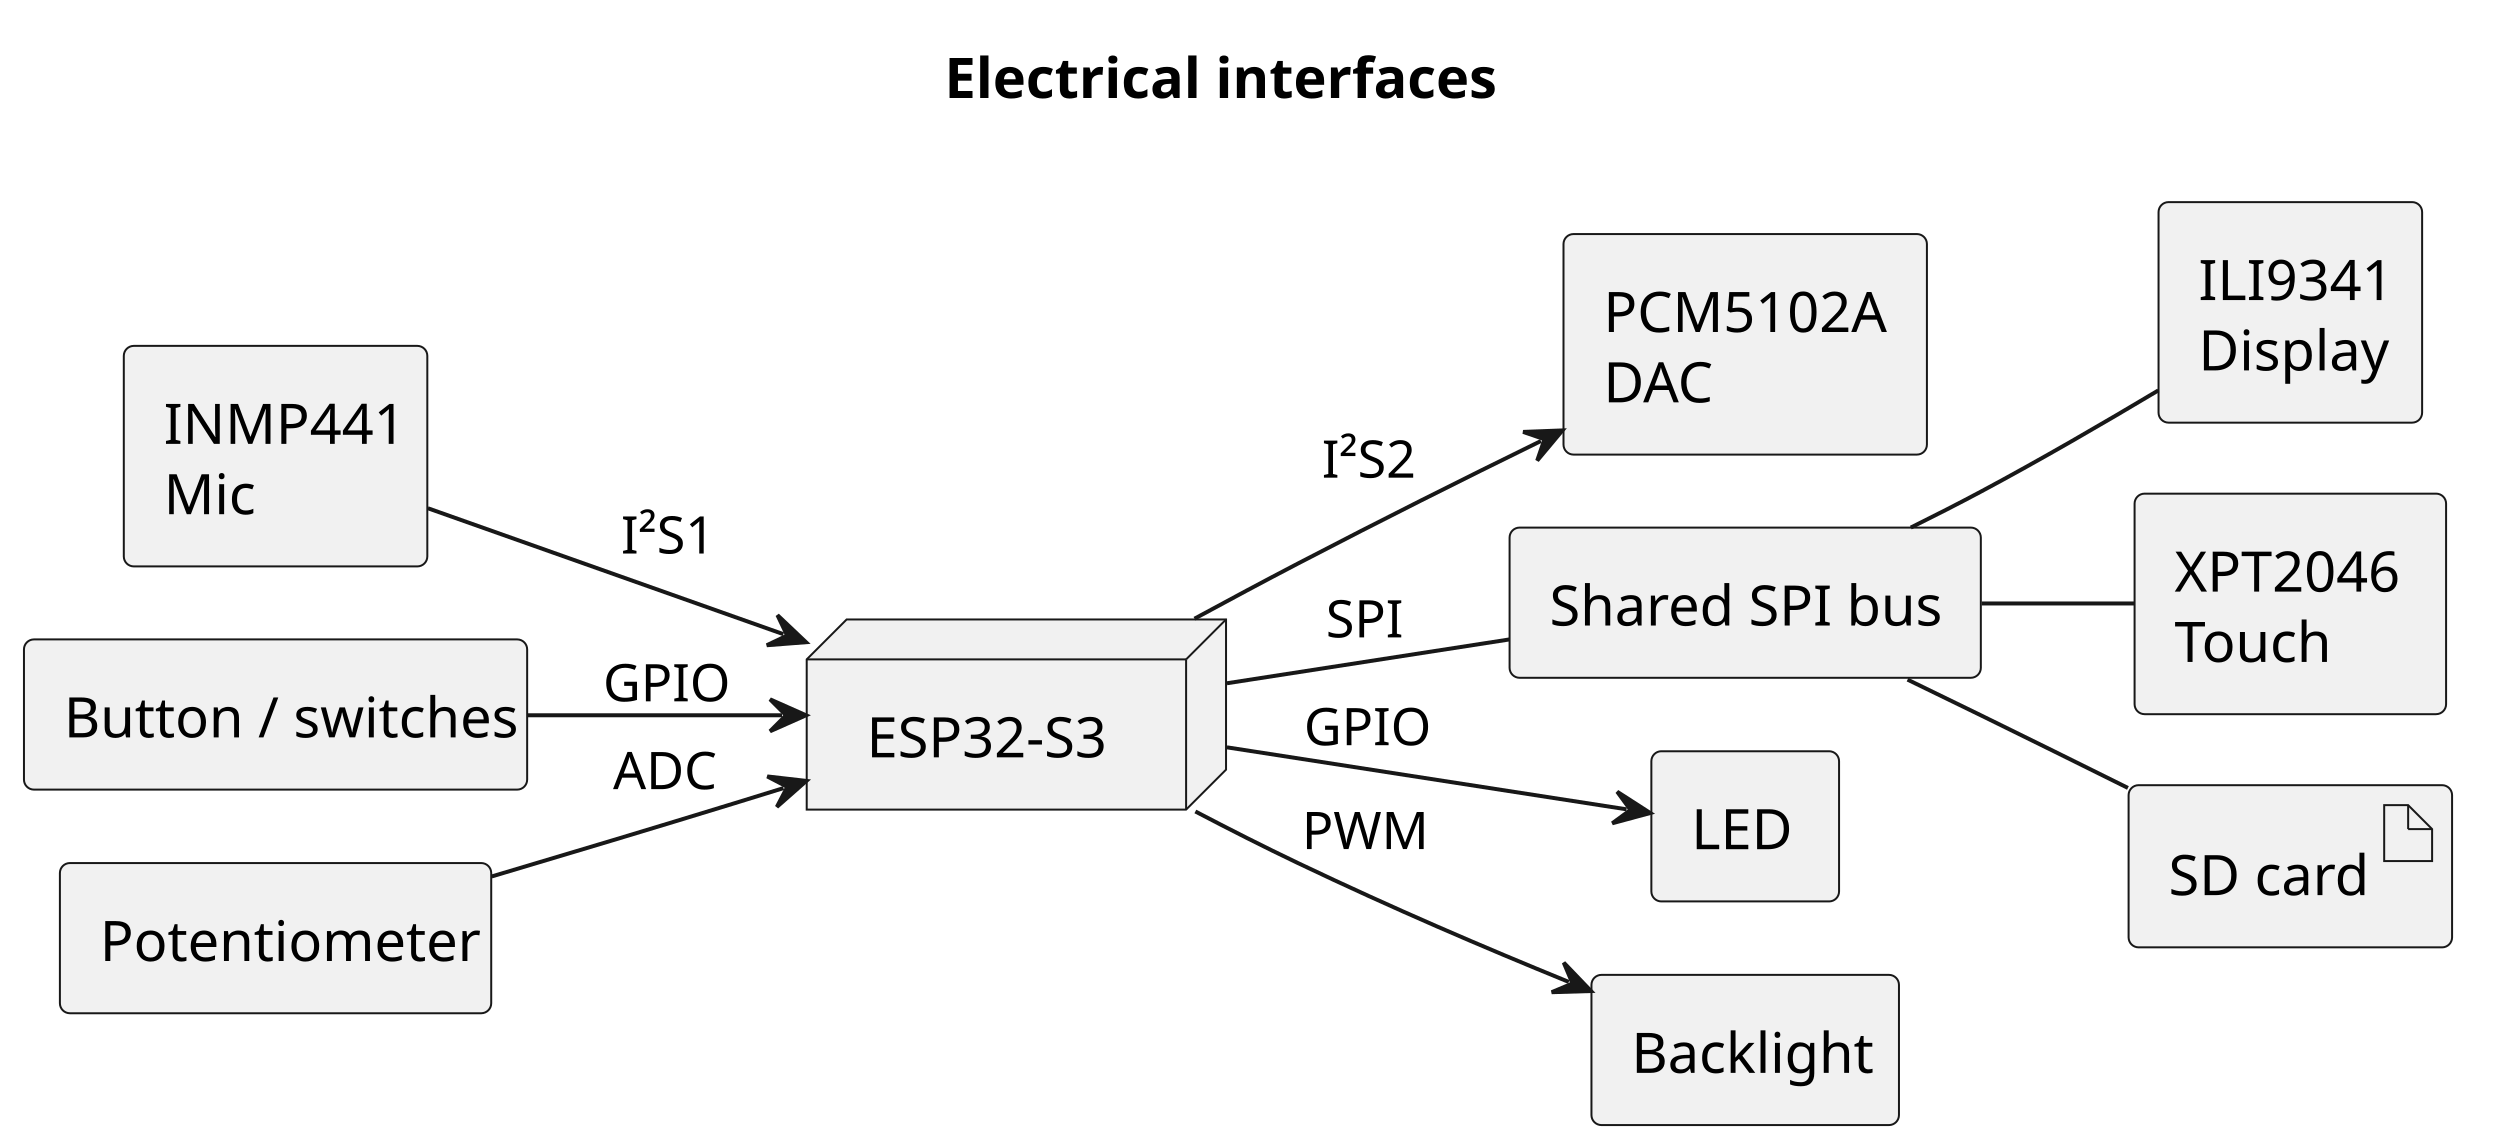
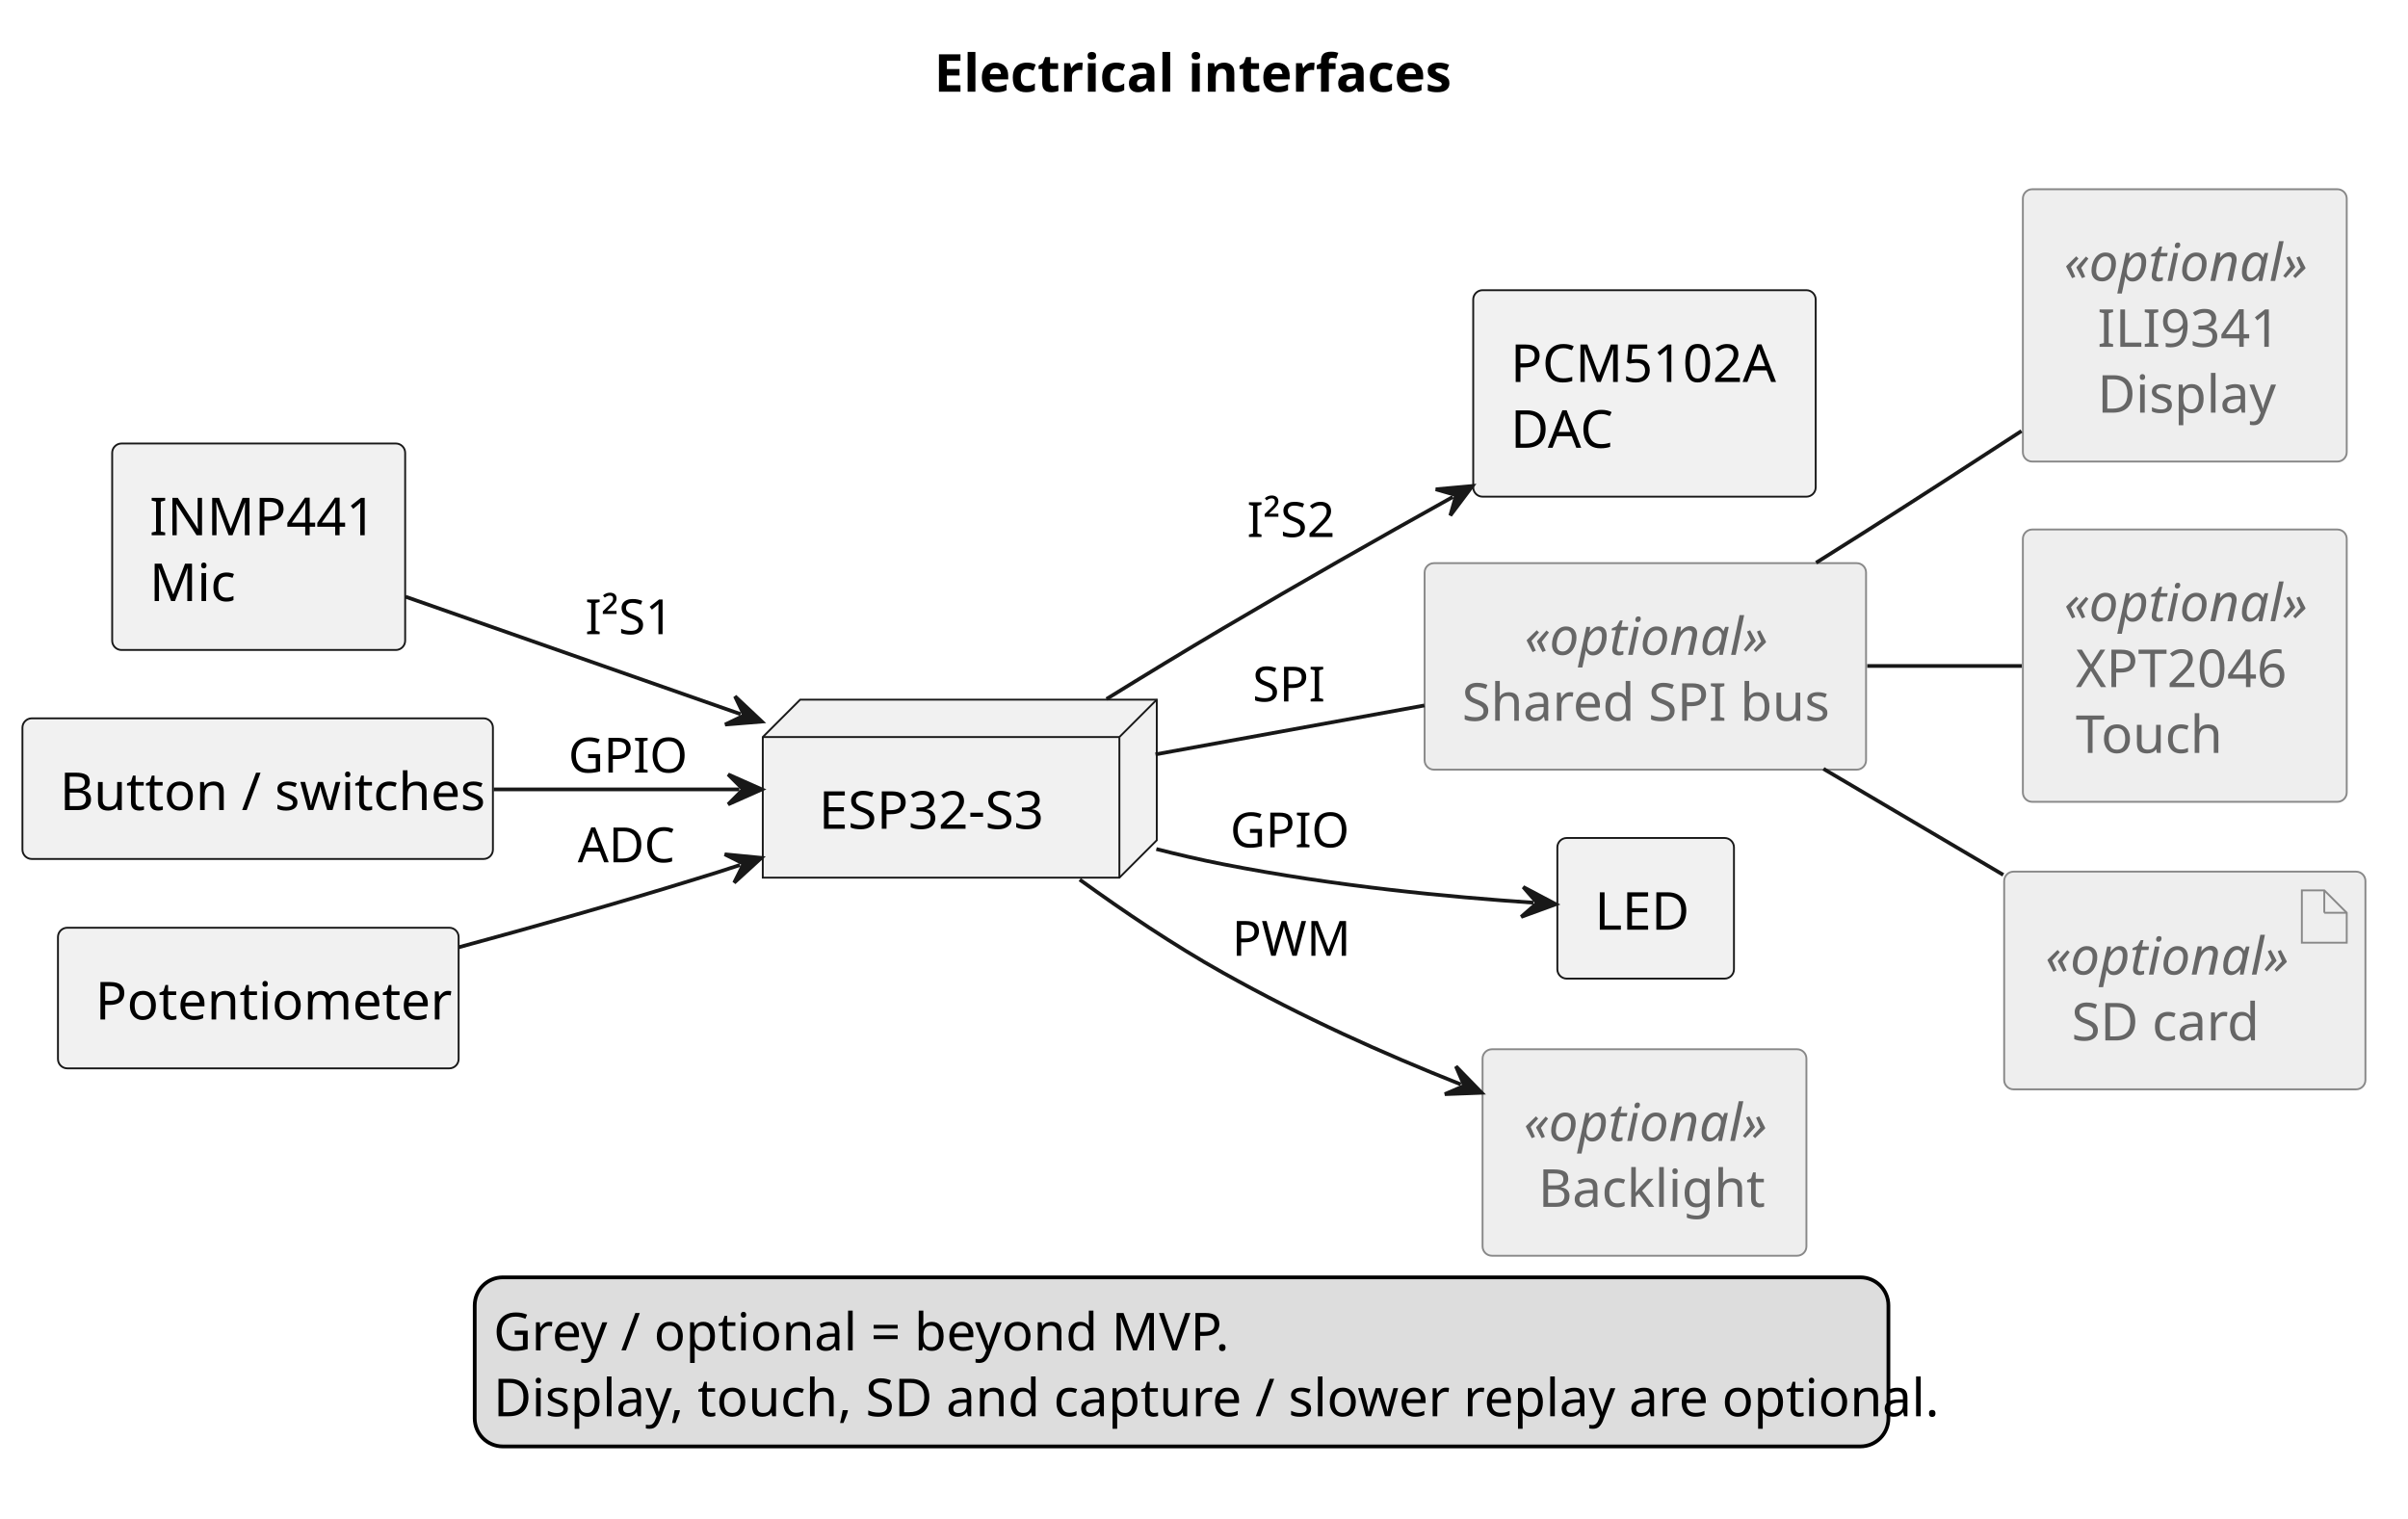
- <svg xmlns="http://www.w3.org/2000/svg" contentStyleType="text/css" height="287px" preserveAspectRatio="none" style="width:626px;height:287px;background:#FFFFFF;" version="1.1" viewBox="0 0 626 287" width="626px" zoomAndPan="magnify">
+ <svg xmlns="http://www.w3.org/2000/svg" contentStyleType="text/css" data-diagram-type="DESCRIPTION" height="406px" preserveAspectRatio="none" style="width:644px;height:406px;background:#FFFFFF;" version="1.1" viewBox="0 0 644 406" width="644px" zoomAndPan="magnify">
  <defs />
  <g>
-     <text fill="#000000" font-family="sans-serif" font-size="14" font-weight="bold" lengthAdjust="spacing" textLength="140" x="236.5" y="24.533">Electrical interfaces</text>
-     <g id="elem_mic">
-       <rect fill="#F1F1F1" height="55.219" rx="2.5" ry="2.5" style="stroke:#181818;stroke-width:0.5;" width="76" x="31" y="86.609" />
-       <text fill="#000000" font-family="sans-serif" font-size="14" lengthAdjust="spacing" textLength="56" x="41" y="111.143">INMP441</text>
-       <text fill="#000000" font-family="sans-serif" font-size="14" lengthAdjust="spacing" textLength="21" x="41" y="128.752">Mic</text>
+     <g class="title" data-source-line="16">
+       <text fill="#000000" font-family="sans-serif" font-size="14" font-weight="bold" lengthAdjust="spacing" textLength="132.296" x="249.852" y="24.533">Electrical interfaces</text>
    </g>
-     <g id="elem_dac">
-       <rect fill="#F1F1F1" height="55.219" rx="2.5" ry="2.5" style="stroke:#181818;stroke-width:0.5;" width="91" x="391.5" y="58.609" />
-       <text fill="#000000" font-family="sans-serif" font-size="14" lengthAdjust="spacing" textLength="71" x="401.5" y="83.143">PCM5102A</text>
-       <text fill="#000000" font-family="sans-serif" font-size="14" lengthAdjust="spacing" textLength="29" x="401.5" y="100.752">DAC</text>
+     <g class="entity" data-qualified-name="mic" data-source-line="18" id="ent0002">
+       <rect fill="#F1F1F1" height="55.219" rx="2.5" ry="2.5" style="stroke:#181818;stroke-width:0.5;" width="78.358" x="30" y="118.609" />
+       <text fill="#000000" font-family="sans-serif" font-size="14" lengthAdjust="spacing" textLength="58.358" x="40" y="143.143">INMP441</text>
+       <text fill="#000000" font-family="sans-serif" font-size="14" lengthAdjust="spacing" textLength="21.773" x="40" y="160.752">Mic</text>
    </g>
-     <g id="elem_cpu">
-       <polygon fill="#F1F1F1" points="202,165.109,212,155.109,307,155.109,307,192.719,297,202.719,202,202.719,202,165.109" style="stroke:#181818;stroke-width:0.5;" />
-       <line style="stroke:#181818;stroke-width:0.5;" x1="297" x2="307" y1="165.109" y2="155.109" />
-       <line style="stroke:#181818;stroke-width:0.5;" x1="202" x2="297" y1="165.109" y2="165.109" />
-       <line style="stroke:#181818;stroke-width:0.5;" x1="297" x2="297" y1="165.109" y2="202.719" />
-       <text fill="#000000" font-family="sans-serif" font-size="14" lengthAdjust="spacing" textLength="65" x="217" y="189.643">ESP32-S3</text>
+     <g class="entity" data-qualified-name="dac" data-source-line="19" id="ent0003">
+       <rect fill="#F1F1F1" height="55.219" rx="2.5" ry="2.5" style="stroke:#181818;stroke-width:0.5;" width="91.593" x="394" y="77.609" />
+       <text fill="#000000" font-family="sans-serif" font-size="14" lengthAdjust="spacing" textLength="71.593" x="404" y="102.143">PCM5102A</text>
+       <text fill="#000000" font-family="sans-serif" font-size="14" lengthAdjust="spacing" textLength="29.559" x="404" y="119.752">DAC</text>
    </g>
-     <g id="elem_display">
-       <rect fill="#F1F1F1" height="55.219" rx="2.5" ry="2.5" style="stroke:#181818;stroke-width:0.5;" width="66" x="540.5" y="50.609" />
-       <text fill="#000000" font-family="sans-serif" font-size="14" lengthAdjust="spacing" textLength="46" x="550.5" y="75.143">ILI9341</text>
-       <text fill="#000000" font-family="sans-serif" font-size="14" lengthAdjust="spacing" textLength="46" x="550.5" y="92.752">Display</text>
+     <g class="entity" data-qualified-name="cpu" data-source-line="20" id="ent0004">
+       <polygon fill="#F1F1F1" points="204,197.109,214,187.109,309.372,187.109,309.372,224.719,299.372,234.719,204,234.719,204,197.109" style="stroke:#181818;stroke-width:0.5;" />
+       <line style="stroke:#181818;stroke-width:0.5;" x1="299.372" x2="309.372" y1="197.109" y2="187.109" />
+       <line style="stroke:#181818;stroke-width:0.5;" x1="204" x2="299.372" y1="197.109" y2="197.109" />
+       <line style="stroke:#181818;stroke-width:0.5;" x1="299.372" x2="299.372" y1="197.109" y2="234.719" />
+       <text fill="#000000" font-family="sans-serif" font-size="14" lengthAdjust="spacing" textLength="65.372" x="219" y="221.643">ESP32-S3</text>
    </g>
-     <g id="elem_touch">
-       <rect fill="#F1F1F1" height="55.219" rx="2.5" ry="2.5" style="stroke:#181818;stroke-width:0.5;" width="78" x="534.5" y="123.609" />
-       <text fill="#000000" font-family="sans-serif" font-size="14" lengthAdjust="spacing" textLength="58" x="544.5" y="148.143">XPT2046</text>
-       <text fill="#000000" font-family="sans-serif" font-size="14" lengthAdjust="spacing" textLength="40" x="544.5" y="165.752">Touch</text>
+     <g class="entity" data-qualified-name="display" data-source-line="21" id="ent0005">
+       <rect fill="#EEEEEE" height="72.828" rx="2.5" ry="2.5" style="stroke:#888888;stroke-width:0.5;" width="86.613" x="541" y="50.609" />
+       <text fill="#666666" font-family="sans-serif" font-size="14" font-style="italic" lengthAdjust="spacing" textLength="64.613" x="552" y="75.143">«optional»</text>
+       <text fill="#666666" font-family="sans-serif" font-size="14" lengthAdjust="spacing" textLength="46.71" x="560.952" y="92.752">ILI9341</text>
+       <text fill="#666666" font-family="sans-serif" font-size="14" lengthAdjust="spacing" textLength="45.903" x="560.952" y="110.361">Display</text>
    </g>
-     <g id="elem_sd">
-       <rect fill="#F1F1F1" height="40.609" rx="2.5" ry="2.5" style="stroke:#181818;stroke-width:0.5;" width="81" x="533" y="196.609" />
-       <polygon fill="#F1F1F1" points="597,201.609,597,215.609,609,215.609,609,207.609,603,201.609,597,201.609" style="stroke:#181818;stroke-width:0.5;" />
-       <line style="stroke:#181818;stroke-width:0.5;" x1="603" x2="603" y1="201.609" y2="207.609" />
-       <line style="stroke:#181818;stroke-width:0.5;" x1="609" x2="603" y1="207.609" y2="207.609" />
-       <text fill="#000000" font-family="sans-serif" font-size="14" lengthAdjust="spacing" textLength="51" x="543" y="224.143">SD card</text>
+     <g class="entity" data-qualified-name="touch" data-source-line="22" id="ent0006">
+       <rect fill="#EEEEEE" height="72.828" rx="2.5" ry="2.5" style="stroke:#888888;stroke-width:0.5;" width="86.613" x="541" y="141.609" />
+       <text fill="#666666" font-family="sans-serif" font-size="14" font-style="italic" lengthAdjust="spacing" textLength="64.613" x="552" y="166.143">«optional»</text>
+       <text fill="#666666" font-family="sans-serif" font-size="14" lengthAdjust="spacing" textLength="58.372" x="555.121" y="183.752">XPT2046</text>
+       <text fill="#666666" font-family="sans-serif" font-size="14" lengthAdjust="spacing" textLength="38.91" x="555.121" y="201.361">Touch</text>
    </g>
-     <g id="elem_spi">
-       <rect fill="#F1F1F1" height="37.609" rx="2.5" ry="2.5" style="stroke:#181818;stroke-width:0.5;" width="118" x="378" y="132.109" />
-       <text fill="#000000" font-family="sans-serif" font-size="14" lengthAdjust="spacing" textLength="98" x="388" y="156.643">Shared SPI bus</text>
+     <g class="entity" data-qualified-name="sd" data-source-line="23" id="ent0007">
+       <rect fill="#EEEEEE" height="58.219" rx="2.5" ry="2.5" style="stroke:#888888;stroke-width:0.5;" width="96.613" x="536" y="233.109" />
+       <polygon fill="#EEEEEE" points="615.613,238.109,615.613,252.109,627.613,252.109,627.613,244.109,621.613,238.109,615.613,238.109" style="stroke:#888888;stroke-width:0.5;" />
+       <line style="stroke:#888888;stroke-width:0.5;" x1="621.613" x2="621.613" y1="238.109" y2="244.109" />
+       <line style="stroke:#888888;stroke-width:0.5;" x1="627.613" x2="621.613" y1="244.109" y2="244.109" />
+       <text fill="#666666" font-family="sans-serif" font-size="14" font-style="italic" lengthAdjust="spacing" textLength="64.613" x="547" y="260.643">«optional»</text>
+       <text fill="#666666" font-family="sans-serif" font-size="14" lengthAdjust="spacing" textLength="50.572" x="554.02" y="278.252">SD card</text>
    </g>
-     <g id="elem_controls">
-       <rect fill="#F1F1F1" height="37.609" rx="2.5" ry="2.5" style="stroke:#181818;stroke-width:0.5;" width="126" x="6" y="160.109" />
-       <text fill="#000000" font-family="sans-serif" font-size="14" lengthAdjust="spacing" textLength="106" x="16" y="184.643">Button / switches</text>
+     <g class="entity" data-qualified-name="spi" data-source-line="24" id="ent0008">
+       <rect fill="#EEEEEE" height="55.219" rx="2.5" ry="2.5" style="stroke:#888888;stroke-width:0.5;" width="118.061" x="381" y="150.609" />
+       <text fill="#666666" font-family="sans-serif" font-size="14" font-style="italic" lengthAdjust="spacing" textLength="64.613" x="407.724" y="175.143">«optional»</text>
+       <text fill="#666666" font-family="sans-serif" font-size="14" lengthAdjust="spacing" textLength="98.061" x="391" y="192.752">Shared SPI bus</text>
    </g>
-     <g id="elem_pot">
-       <rect fill="#F1F1F1" height="37.609" rx="2.5" ry="2.5" style="stroke:#181818;stroke-width:0.5;" width="108" x="15" y="216.109" />
-       <text fill="#000000" font-family="sans-serif" font-size="14" lengthAdjust="spacing" textLength="88" x="25" y="240.643">Potentiometer</text>
+     <g class="entity" data-qualified-name="controls" data-source-line="25" id="ent0009">
+       <rect fill="#F1F1F1" height="37.609" rx="2.5" ry="2.5" style="stroke:#181818;stroke-width:0.5;" width="125.827" x="6" y="192.109" />
+       <text fill="#000000" font-family="sans-serif" font-size="14" lengthAdjust="spacing" textLength="105.827" x="16" y="216.643">Button / switches</text>
    </g>
-     <g id="elem_led">
-       <rect fill="#F1F1F1" height="37.609" rx="2.5" ry="2.5" style="stroke:#181818;stroke-width:0.5;" width="47" x="413.5" y="188.109" />
-       <text fill="#000000" font-family="sans-serif" font-size="14" lengthAdjust="spacing" textLength="27" x="423.5" y="212.643">LED</text>
+     <g class="entity" data-qualified-name="pot" data-source-line="26" id="ent0010">
+       <rect fill="#F1F1F1" height="37.609" rx="2.5" ry="2.5" style="stroke:#181818;stroke-width:0.5;" width="107.158" x="15.5" y="248.109" />
+       <text fill="#000000" font-family="sans-serif" font-size="14" lengthAdjust="spacing" textLength="87.158" x="25.5" y="272.643">Potentiometer</text>
    </g>
-     <g id="elem_backlight">
-       <rect fill="#F1F1F1" height="37.609" rx="2.5" ry="2.5" style="stroke:#181818;stroke-width:0.5;" width="77" x="398.5" y="244.109" />
-       <text fill="#000000" font-family="sans-serif" font-size="14" lengthAdjust="spacing" textLength="57" x="408.5" y="268.643">Backlight</text>
+     <g class="entity" data-qualified-name="led" data-source-line="27" id="ent0011">
+       <rect fill="#F1F1F1" height="37.609" rx="2.5" ry="2.5" style="stroke:#181818;stroke-width:0.5;" width="47.234" x="416.5" y="224.109" />
+       <text fill="#000000" font-family="sans-serif" font-size="14" lengthAdjust="spacing" textLength="27.234" x="426.5" y="248.643">LED</text>
    </g>
-     <polygon fill="#181818" points="201.82,160.803,194.672,154.028,197.107,159.134,192.001,161.569,201.82,160.803" style="stroke:#181818;stroke-width:1.0;" />
-     <path d="M107.134,127.263 C134.363,136.908 166.025,148.124 196.165,158.8 " fill="none" style="stroke:#181818;stroke-width:1.0;" />
-     <text fill="#000000" font-family="sans-serif" font-size="13" lengthAdjust="spacing" textLength="23" x="155.5" y="138.605">I²S1</text>
-     <polygon fill="#181818" points="391.234,107.78,381.392,108.153,386.745,109.982,384.915,115.335,391.234,107.78" style="stroke:#181818;stroke-width:1.0;" />
-     <path d="M299.103,154.92 C307.656,150.274 316.584,145.493 325,141.109 C346.649,129.833 365.534,120.387 385.847,110.423 " fill="none" style="stroke:#181818;stroke-width:1.0;" />
-     <text fill="#000000" font-family="sans-serif" font-size="13" lengthAdjust="spacing" textLength="23" x="331" y="119.605">I²S2</text>
-     <path d="M307.224,171.086 C329.309,167.66 355.183,163.646 377.922,160.119 " fill="none" style="stroke:#181818;stroke-width:1.0;" />
-     <text fill="#000000" font-family="sans-serif" font-size="13" lengthAdjust="spacing" textLength="21" x="332" y="159.605">SPI</text>
-     <path d="M478.464,132.101 C484.385,129.167 490.379,126.113 496,123.109 C510.813,115.194 526.881,105.861 540.449,97.753 " fill="none" style="stroke:#181818;stroke-width:1.0;" />
-     <path d="M496.211,151.109 C509.133,151.109 522.508,151.109 534.381,151.109 " fill="none" style="stroke:#181818;stroke-width:1.0;" />
-     <path d="M477.652,170.179 C483.801,173.157 490.075,176.208 496,179.109 C507.986,184.979 521,191.419 532.837,197.302 " fill="none" style="stroke:#181818;stroke-width:1.0;" />
-     <polygon fill="#181818" points="201.82,179.109,192.82,175.109,196.82,179.109,192.82,183.109,201.82,179.109" style="stroke:#181818;stroke-width:1.0;" />
-     <path d="M132.125,179.109 C154.791,179.109 174.16,179.109 195.82,179.109 " fill="none" style="stroke:#181818;stroke-width:1.0;" />
-     <text fill="#000000" font-family="sans-serif" font-size="13" lengthAdjust="spacing" textLength="32" x="151" y="175.605">GPIO</text>
-     <polygon fill="#181818" points="201.914,195.544,192.13,194.419,197.143,197.04,194.522,202.053,201.914,195.544" style="stroke:#181818;stroke-width:1.0;" />
-     <path d="M123.126,219.465 C142.328,213.758 164.16,207.208 184,201.109 C189.807,199.325 190.154,199.23 196.189,197.339 " fill="none" style="stroke:#181818;stroke-width:1.0;" />
-     <text fill="#000000" font-family="sans-serif" font-size="13" lengthAdjust="spacing" textLength="27" x="153.5" y="197.605">ADC</text>
-     <polygon fill="#181818" points="413.22,203.576,404.939,198.243,408.279,202.809,403.713,206.149,413.22,203.576" style="stroke:#181818;stroke-width:1.0;" />
-     <path d="M307.224,187.133 C342.227,192.563 380.818,198.549 407.291,202.656 " fill="none" style="stroke:#181818;stroke-width:1.0;" />
-     <text fill="#000000" font-family="sans-serif" font-size="13" lengthAdjust="spacing" textLength="32" x="326.5" y="186.605">GPIO</text>
-     <polygon fill="#181818" points="398.38,248.151,391.562,241.043,393.752,246.259,388.536,248.448,398.38,248.151" style="stroke:#181818;stroke-width:1.0;" />
-     <path d="M299.319,203.193 C307.773,207.624 316.61,212.109 325,216.109 C349.085,227.592 371.159,237.025 392.826,245.881 " fill="none" style="stroke:#181818;stroke-width:1.0;" />
-     <text fill="#000000" font-family="sans-serif" font-size="13" lengthAdjust="spacing" textLength="33" x="326" y="212.605">PWM</text>
+     <g class="entity" data-qualified-name="backlight" data-source-line="28" id="ent0012">
+       <rect fill="#EEEEEE" height="55.219" rx="2.5" ry="2.5" style="stroke:#888888;stroke-width:0.5;" width="86.613" x="396.5" y="280.609" />
+       <text fill="#666666" font-family="sans-serif" font-size="14" font-style="italic" lengthAdjust="spacing" textLength="64.613" x="407.5" y="305.143">«optional»</text>
+       <text fill="#666666" font-family="sans-serif" font-size="14" lengthAdjust="spacing" textLength="56.807" x="411.403" y="322.752">Backlight</text>
+     </g>
+     <g class="link" data-entity-1="ent0002" data-entity-2="ent0004" data-link-type="dependency" id="lnk13">
+       <polygon fill="#181818" points="203.743,192.974,196.572,186.222,199.024,191.32,193.927,193.772,203.743,192.974" style="stroke:#181818;stroke-width:1;" />
+       <path d="M108.436,159.577 C136.027,169.246 167.858,180.399 198.081,190.989" fill="none" style="stroke:#181818;stroke-width:1;" />
+       <text fill="#000000" font-family="sans-serif" font-size="13" lengthAdjust="spacing" textLength="23.842" x="156.5" y="169.605">I²S1</text>
+     </g>
+     <g class="link" data-entity-1="ent0004" data-entity-2="ent0003" data-link-type="dependency" id="lnk14">
+       <polygon fill="#181818" points="393.795,129.975,383.986,130.86,389.427,132.408,387.879,137.849,393.795,129.975" style="stroke:#181818;stroke-width:1;" />
+       <path d="M295.926,186.94 C305.987,180.72 316.858,174.096 327,168.109 C348.806,155.238 368.05,144.316 388.553,132.895" fill="none" style="stroke:#181818;stroke-width:1;" />
+       <text fill="#000000" font-family="sans-serif" font-size="13" lengthAdjust="spacing" textLength="23.842" x="333.5" y="143.605">I²S2</text>
+     </g>
+     <g class="link" data-entity-1="ent0004" data-entity-2="ent0008" data-link-type="association" id="lnk15">
+       <path d="M309.025,201.741 C331.453,197.663 357.839,192.866 380.956,188.663" fill="none" style="stroke:#181818;stroke-width:1;" />
+       <text fill="#000000" font-family="sans-serif" font-size="13" lengthAdjust="spacing" textLength="20.954" x="335" y="187.605">SPI</text>
+     </g>
+     <g class="link" data-entity-1="ent0008" data-entity-2="ent0005" data-link-type="association" id="lnk16">
+       <path d="M485.709,150.493 C490.207,147.674 494.699,144.843 499,142.109 C512.59,133.47 527.326,123.937 540.628,115.269" fill="none" style="stroke:#181818;stroke-width:1;" />
+     </g>
+     <g class="link" data-entity-1="ent0008" data-entity-2="ent0006" data-link-type="association" id="lnk17">
+       <path d="M499.371,178.109 C513.207,178.109 527.712,178.109 540.706,178.109" fill="none" style="stroke:#181818;stroke-width:1;" />
+     </g>
+     <g class="link" data-entity-1="ent0008" data-entity-2="ent0007" data-link-type="association" id="lnk18">
+       <path d="M487.66,205.614 C503.082,214.705 520.256,224.829 535.759,233.967" fill="none" style="stroke:#181818;stroke-width:1;" />
+     </g>
+     <g class="link" data-entity-1="ent0009" data-entity-2="ent0004" data-link-type="dependency" id="lnk19">
+       <polygon fill="#181818" points="203.739,211.109,194.739,207.109,198.739,211.109,194.739,215.109,203.739,211.109" style="stroke:#181818;stroke-width:1;" />
+       <path d="M132.027,211.109 C155.303,211.109 175.491,211.109 197.739,211.109" fill="none" style="stroke:#181818;stroke-width:1;" />
+       <text fill="#000000" font-family="sans-serif" font-size="13" lengthAdjust="spacing" textLength="32.506" x="152" y="206.605">GPIO</text>
+     </g>
+     <g class="link" data-entity-1="ent0010" data-entity-2="ent0004" data-link-type="dependency" id="lnk20">
+       <polygon fill="#181818" points="203.625,229.425,193.823,228.472,198.881,231.004,196.35,236.063,203.625,229.425" style="stroke:#181818;stroke-width:1;" />
+       <path d="M122.754,253.314 C142.656,247.911 165.448,241.486 186,235.109 C191.73,233.332 192.006,233.293 197.933,231.32" fill="none" style="stroke:#181818;stroke-width:1;" />
+       <text fill="#000000" font-family="sans-serif" font-size="13" lengthAdjust="spacing" textLength="27.447" x="154.5" y="230.605">ADC</text>
+     </g>
+     <g class="link" data-entity-1="ent0004" data-entity-2="ent0011" data-link-type="dependency" id="lnk21">
+       <polygon fill="#181818" points="416.089,241.821,407.382,237.218,411.1,241.481,406.837,245.2,416.089,241.821" style="stroke:#181818;stroke-width:1;" />
+       <path d="M309.253,227.066 C315.202,228.583 321.209,229.975 327,231.109 C357.514,237.088 387.342,239.861 410.102,241.413" fill="none" style="stroke:#181818;stroke-width:1;" />
+       <text fill="#000000" font-family="sans-serif" font-size="13" lengthAdjust="spacing" textLength="32.506" x="329" y="226.605">GPIO</text>
+     </g>
+     <g class="link" data-entity-1="ent0004" data-entity-2="ent0012" data-link-type="dependency" id="lnk22">
+       <polygon fill="#181818" points="396.253,292.239,389.382,285.183,391.611,290.383,386.412,292.612,396.253,292.239" style="stroke:#181818;stroke-width:1;" />
+       <path d="M288.766,235.248 C300.419,243.676 313.983,252.837 327,260.109 C349.069,272.439 369.368,281.49 390.682,290.011" fill="none" style="stroke:#181818;stroke-width:1;" />
+       <text fill="#000000" font-family="sans-serif" font-size="13" lengthAdjust="spacing" textLength="31.77" x="329.5" y="255.605">PWM</text>
+     </g>
+     <g class="legend" data-source-line="39">
+       <rect fill="#DDDDDD" height="45.219" rx="7.5" ry="7.5" style="stroke:#000000;stroke-width:1;" width="378.081" x="126.96" y="341.609" />
+       <text fill="#000000" font-family="sans-serif" font-size="14" lengthAdjust="spacing" textLength="191.051" x="131.959" y="361.143">Grey / optional = beyond MVP.</text>
+       <text fill="#000000" font-family="sans-serif" font-size="14" lengthAdjust="spacing" textLength="368.081" x="131.959" y="378.752">Display, touch, SD and capture / slower replay are optional.</text>
+     </g>
  </g>
</svg>
